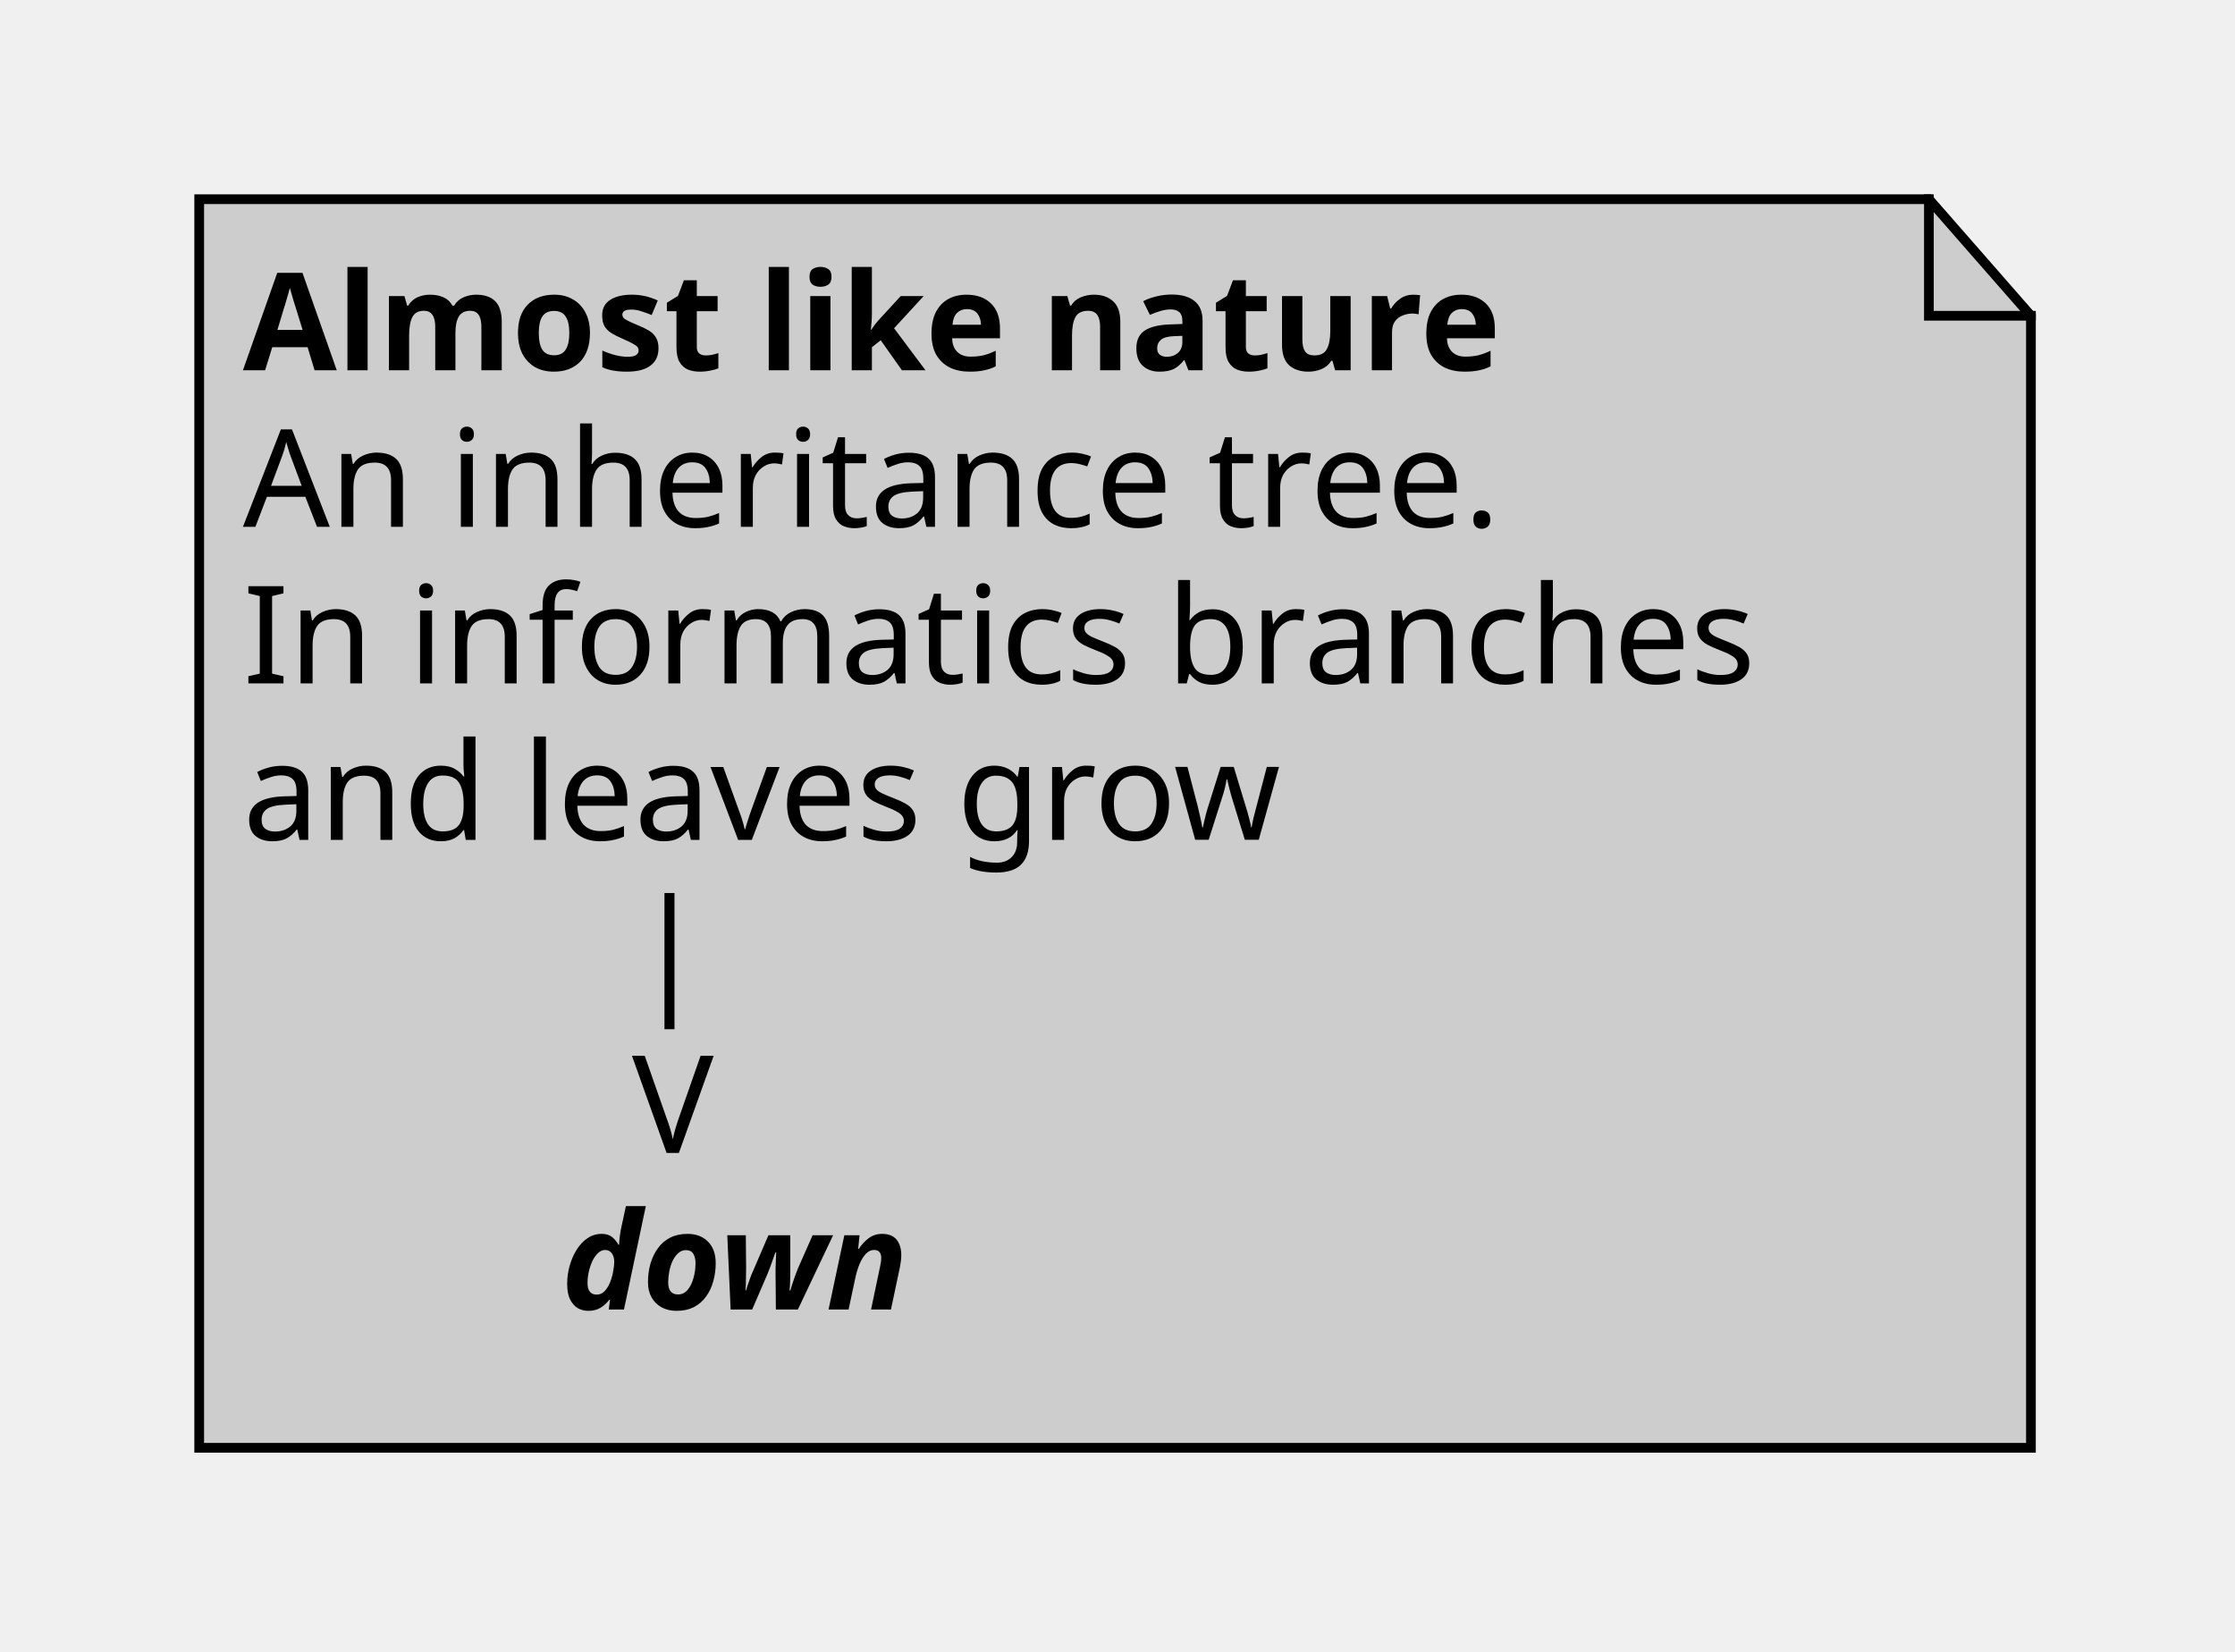
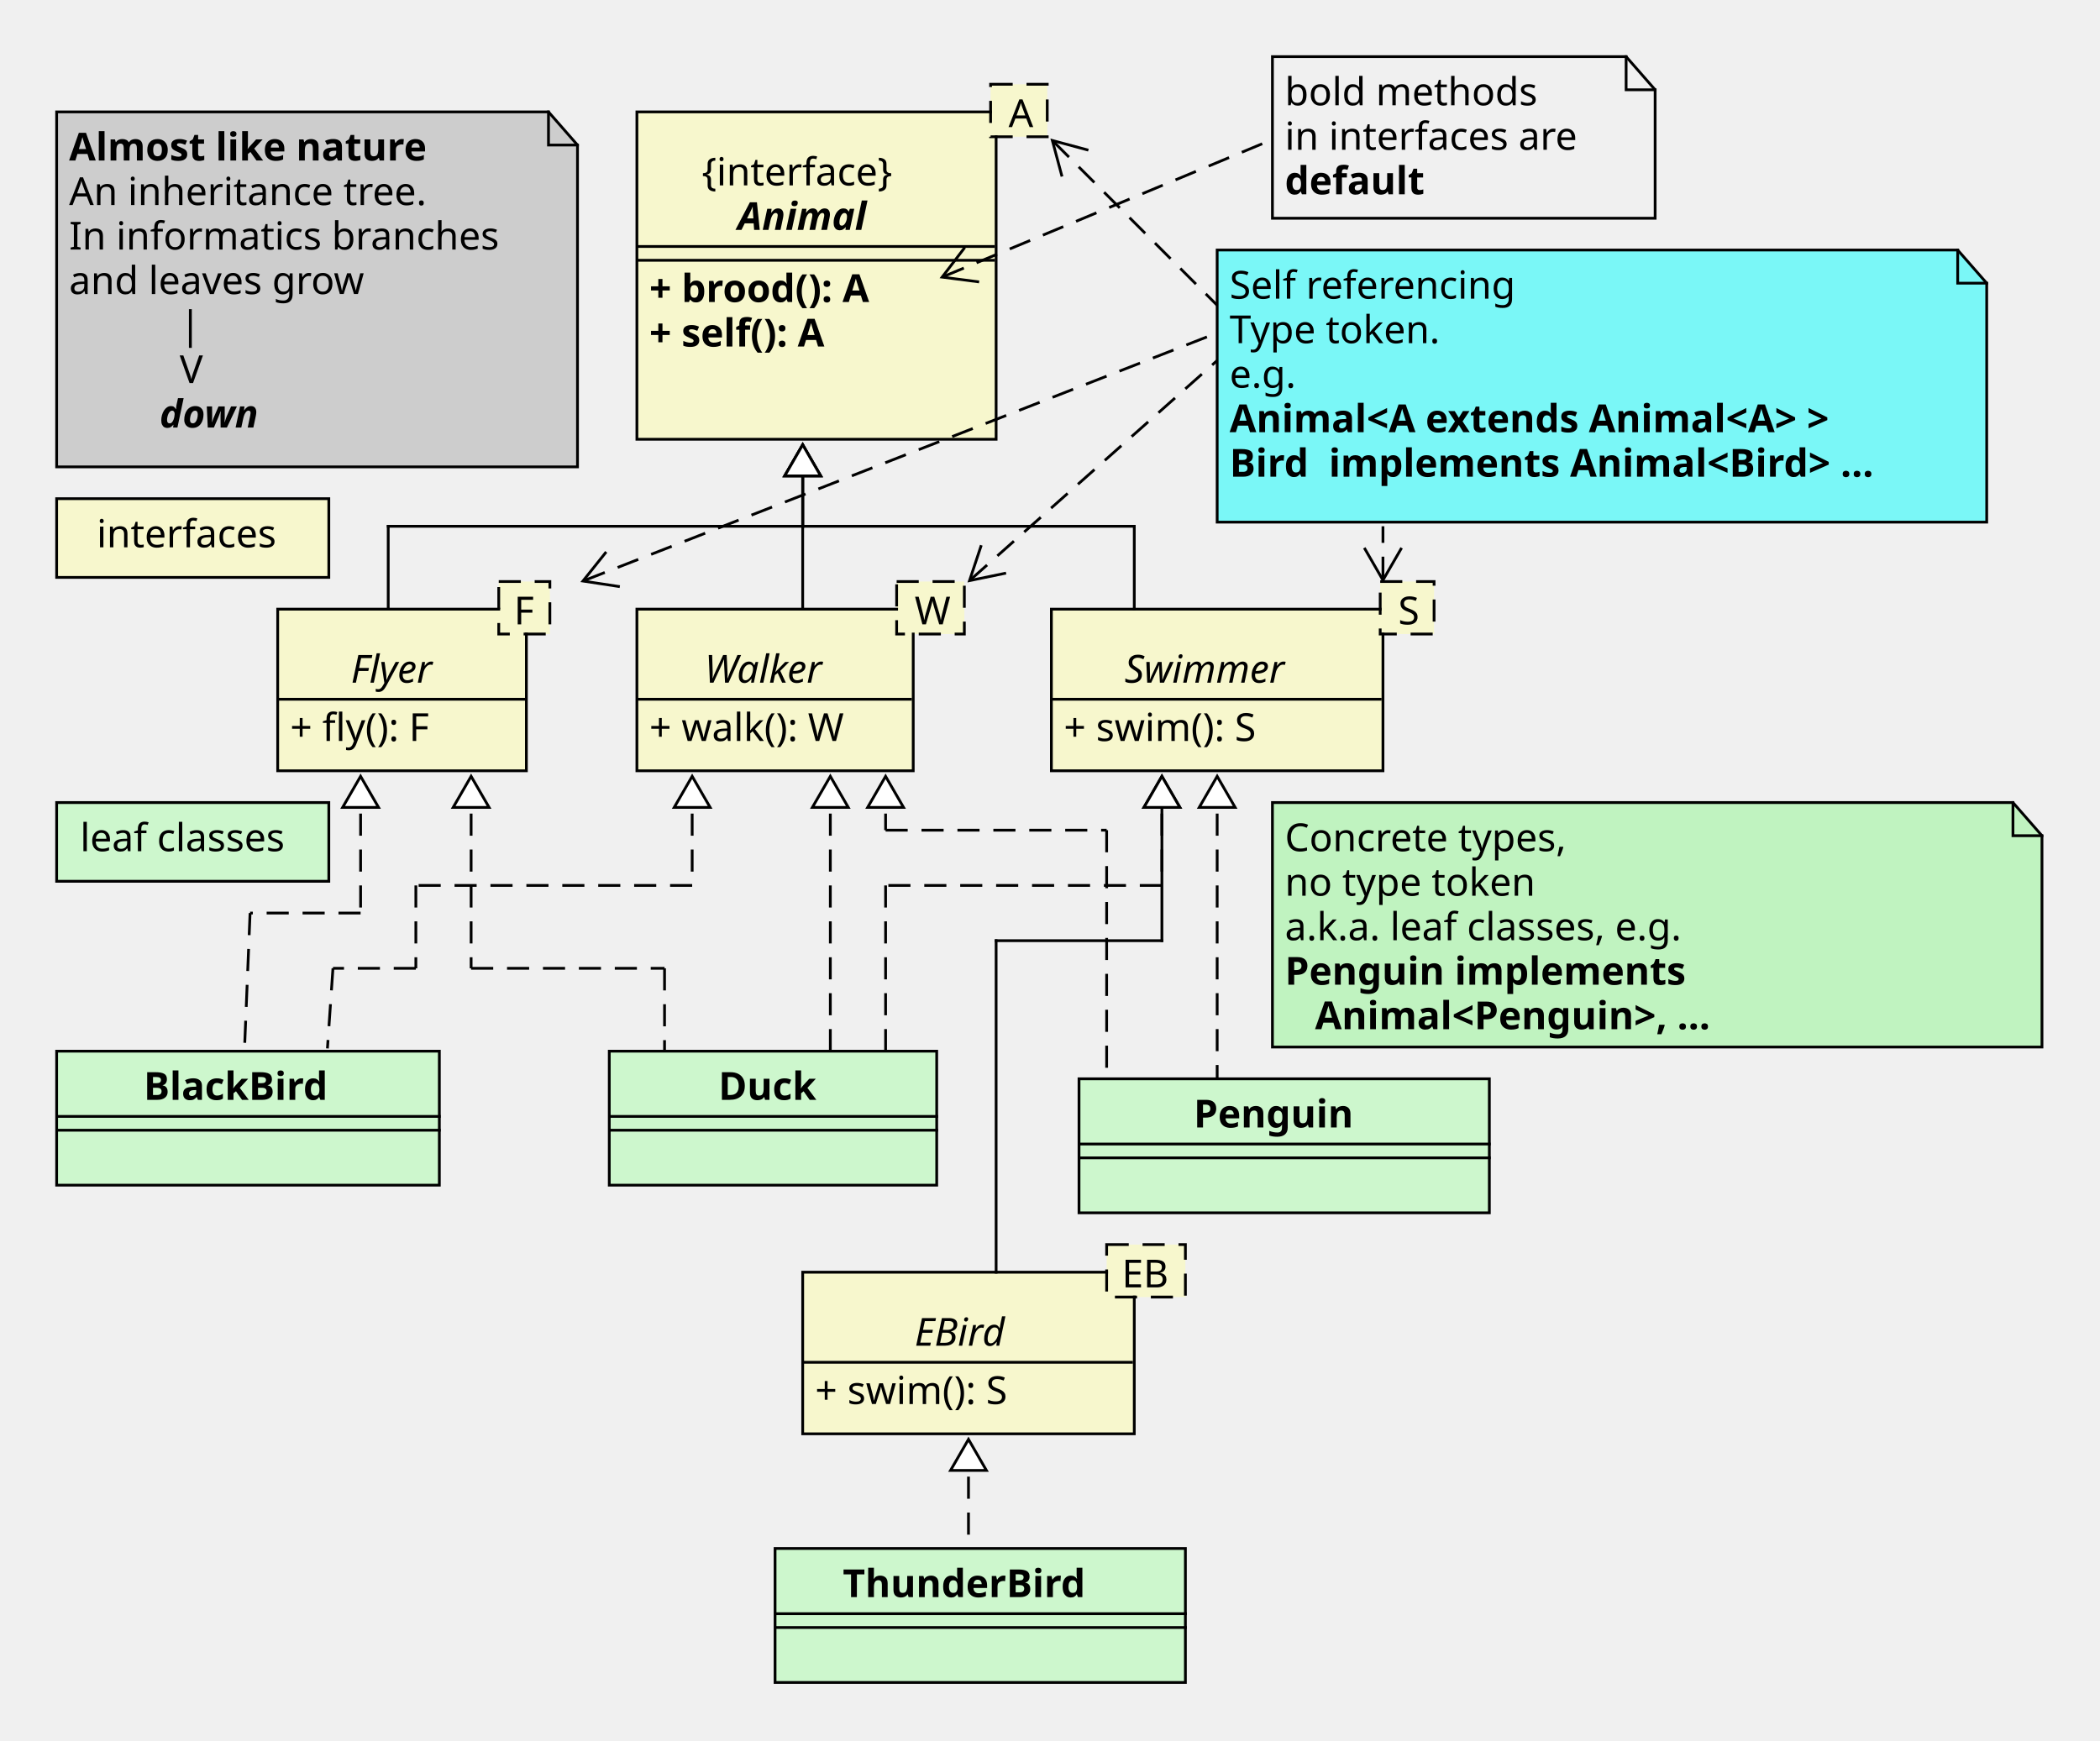
- <svg xmlns="http://www.w3.org/2000/svg" fill-opacity="1" color-rendering="auto" color-interpolation="auto" text-rendering="auto" stroke="black" stroke-linecap="square" width="230" stroke-miterlimit="10" shape-rendering="auto" stroke-opacity="1" fill="black" stroke-dasharray="none" font-weight="normal" stroke-width="1" viewBox="50 20 230 170" height="170" font-family="'Dialog'" font-style="normal" stroke-linejoin="miter" font-size="12px" stroke-dashoffset="0" image-rendering="auto">
+ <svg xmlns="http://www.w3.org/2000/svg" fill-opacity="1" color-rendering="auto" color-interpolation="auto" text-rendering="auto" stroke="black" stroke-linecap="square" width="760" stroke-miterlimit="10" shape-rendering="auto" stroke-opacity="1" fill="black" stroke-dasharray="none" font-weight="normal" stroke-width="1" viewBox="50 0 760 630" height="630" font-family="'Dialog'" font-style="normal" stroke-linejoin="miter" font-size="12px" stroke-dashoffset="0" image-rendering="auto">
  <defs id="genericDefs" />
  <g>
    <defs id="defs1">
      <clipPath clipPathUnits="userSpaceOnUse" id="clipPath1">
        <path d="M0 0 L2147483647 0 L2147483647 2147483647 L0 2147483647 L0 0 Z" />
      </clipPath>
      <clipPath clipPathUnits="userSpaceOnUse" id="clipPath2">
+         <path d="M0 0 L0 50 L150 50 L150 0 Z" />
+       </clipPath>
+       <clipPath clipPathUnits="userSpaceOnUse" id="clipPath3">
+         <path d="M0 0 L0 70 L140 70 L140 0 Z" />
+       </clipPath>
+       <clipPath clipPathUnits="userSpaceOnUse" id="clipPath4">
+         <path d="M0 0 L0 30 L100 30 L100 0 Z" />
+       </clipPath>
+       <clipPath clipPathUnits="userSpaceOnUse" id="clipPath5">
+         <path d="M0 0 L0 60 L140 60 L140 0 Z" />
+       </clipPath>
+       <clipPath clipPathUnits="userSpaceOnUse" id="clipPath6">
        <path d="M0 0 L0 130 L190 130 L190 0 Z" />
      </clipPath>
+       <clipPath clipPathUnits="userSpaceOnUse" id="clipPath7">
+         <path d="M0 0 L0 90 L280 90 L280 0 Z" />
+       </clipPath>
+       <clipPath clipPathUnits="userSpaceOnUse" id="clipPath8">
+         <path d="M0 0 L0 100 L280 100 L280 0 Z" />
+       </clipPath>
+       <clipPath clipPathUnits="userSpaceOnUse" id="clipPath9">
+         <path d="M0 0 L0 50 L120 50 L120 0 Z" />
+       </clipPath>
+       <clipPath clipPathUnits="userSpaceOnUse" id="clipPath10">
+         <path d="M0 0 L0 70 L100 70 L100 0 Z" />
+       </clipPath>
+       <clipPath clipPathUnits="userSpaceOnUse" id="clipPath11">
+         <path d="M0 0 L0 70 L120 70 L120 0 Z" />
+       </clipPath>
+       <clipPath clipPathUnits="userSpaceOnUse" id="clipPath12">
+         <path d="M0 0 L0 130 L150 130 L150 0 Z" />
+       </clipPath>
+       <clipPath clipPathUnits="userSpaceOnUse" id="clipPath13">
+         <path d="M0 0 L0 50 L140 50 L140 0 Z" />
+       </clipPath>
+       <clipPath clipPathUnits="userSpaceOnUse" id="clipPath14">
+         <path d="M0 0 L0 70 L30 70 L30 0 Z" />
+       </clipPath>
+       <clipPath clipPathUnits="userSpaceOnUse" id="clipPath15">
+         <path d="M0 0 L0 210 L90 210 L90 0 Z" />
+       </clipPath>
+       <clipPath clipPathUnits="userSpaceOnUse" id="clipPath16">
+         <path d="M0 0 L0 80 L150 80 L150 0 Z" />
+       </clipPath>
+       <clipPath clipPathUnits="userSpaceOnUse" id="clipPath17">
+         <path d="M0 0 L0 120 L260 120 L260 0 Z" />
+       </clipPath>
+       <clipPath clipPathUnits="userSpaceOnUse" id="clipPath18">
+         <path d="M0 0 L0 110 L120 110 L120 0 Z" />
+       </clipPath>
+       <clipPath clipPathUnits="userSpaceOnUse" id="clipPath19">
+         <path d="M0 0 L0 50 L30 50 L30 0 Z" />
+       </clipPath>
+       <clipPath clipPathUnits="userSpaceOnUse" id="clipPath20">
+         <path d="M0 0 L0 90 L90 90 L90 0 Z" />
+       </clipPath>
+       <clipPath clipPathUnits="userSpaceOnUse" id="clipPath21">
+         <path d="M0 0 L0 140 L110 140 L110 0 Z" />
+       </clipPath>
+       <clipPath clipPathUnits="userSpaceOnUse" id="clipPath22">
+         <path d="M0 0 L0 140 L30 140 L30 0 Z" />
+       </clipPath>
+       <clipPath clipPathUnits="userSpaceOnUse" id="clipPath23">
+         <path d="M0 0 L0 90 L150 90 L150 0 Z" />
+       </clipPath>
+       <clipPath clipPathUnits="userSpaceOnUse" id="clipPath24">
+         <path d="M0 0 L0 90 L30 90 L30 0 Z" />
+       </clipPath>
+       <clipPath clipPathUnits="userSpaceOnUse" id="clipPath25">
+         <path d="M0 0 L0 130 L100 130 L100 0 Z" />
+       </clipPath>
+       <clipPath clipPathUnits="userSpaceOnUse" id="clipPath26">
+         <path d="M0 0 L0 130 L30 130 L30 0 Z" />
+       </clipPath>
+       <clipPath clipPathUnits="userSpaceOnUse" id="clipPath27">
+         <path d="M0 0 L0 130 L130 130 L130 0 Z" />
+       </clipPath>
+       <clipPath clipPathUnits="userSpaceOnUse" id="clipPath28">
+         <path d="M0 0 L0 130 L80 130 L80 0 Z" />
+       </clipPath>
+       <clipPath clipPathUnits="userSpaceOnUse" id="clipPath29">
+         <path d="M0 0 L0 130 L170 130 L170 0 Z" />
+       </clipPath>
+       <clipPath clipPathUnits="userSpaceOnUse" id="clipPath30">
+         <path d="M0 0 L0 90 L180 90 L180 0 Z" />
+       </clipPath>
    </defs>
+     <g fill="rgb(170,255,170)" fill-opacity="0.49" transform="translate(330,560)" stroke-opacity="0.49" stroke="rgb(170,255,170)">
+       <rect x="0.5" width="148.5" height="48.5" y="0.5" clip-path="url(#clipPath2)" stroke="none" />
+     </g>
+     <g transform="translate(330,560)">
+       <rect fill="none" x="0.5" width="148.5" height="48.5" y="0.5" clip-path="url(#clipPath2)" />
+       <text x="25" font-size="14px" y="18.109" clip-path="url(#clipPath2)" font-family="sans-serif" stroke="none" font-weight="bold" xml:space="preserve">ThunderBird</text>
+       <path fill="none" d="M1 24.109 L149 24.109" clip-path="url(#clipPath2)" />
+       <path fill="none" d="M1 29.109 L149 29.109" clip-path="url(#clipPath2)" />
+     </g>
+     <g fill="rgb(255,255,170)" fill-opacity="0.49" transform="translate(340,450)" stroke-opacity="0.49" stroke="rgb(255,255,170)">
+       <path d="M0.5 10.5 L110.5 10.5 L110.5 0.5 L139 0.5 L139 19.5 L120.5 19.5 L120.5 69 L0.5 69 Z" stroke="none" clip-path="url(#clipPath3)" />
+     </g>
+     <g fill="rgb(255,255,255)" fill-opacity="0" transform="translate(340,450)" stroke-opacity="0" stroke="rgb(255,255,255)">
+       <path fill="none" d="M0.5 10.5 L110.5 10.5 L110.5 0.5 L139 0.5 L139 19.5 L120.5 19.5 L120.5 69 L0.5 69 Z" clip-path="url(#clipPath3)" />
+       <rect x="110.5" width="28.5" height="19" y="0.5" clip-path="url(#clipPath3)" stroke="none" />
+     </g>
+     <g stroke-dasharray="8,5" stroke-miterlimit="5" transform="translate(340,450)" stroke-linecap="butt">
+       <rect fill="none" x="110.5" width="28.5" height="19" y="0.5" clip-path="url(#clipPath3)" />
+       <path fill="none" stroke-miterlimit="10" stroke-dasharray="none" d="M110.5 10.5 L0.5 10.5 L0.5 69 L120.5 69 L120.5 19.5" clip-path="url(#clipPath3)" stroke-linecap="square" />
+     </g>
+     <g font-family="sans-serif" font-size="14px" transform="translate(340,450)">
+       <text x="116" xml:space="preserve" y="16" clip-path="url(#clipPath3)" stroke="none">EB</text>
+       <text font-style="italic" x="41" xml:space="preserve" y="37.109" clip-path="url(#clipPath3)" stroke="none">EBird</text>
+       <path fill="none" d="M1 43.109 L119.5 43.109" clip-path="url(#clipPath3)" />
+       <text x="5" xml:space="preserve" y="58.219" clip-path="url(#clipPath3)" stroke="none">+ swim(): S</text>
+     </g>
+     <g fill="rgb(170,255,170)" fill-opacity="0.49" transform="translate(70,290)" stroke-opacity="0.49" stroke="rgb(170,255,170)">
+       <rect x="0.5" width="98.5" height="28.5" y="0.5" clip-path="url(#clipPath4)" stroke="none" />
+     </g>
+     <g transform="translate(70,290)">
+       <rect fill="none" x="0.5" width="98.5" height="28.5" y="0.5" clip-path="url(#clipPath4)" />
+       <text x="9" font-size="14px" y="18.109" clip-path="url(#clipPath4)" font-family="sans-serif" stroke="none" xml:space="preserve">leaf classes</text>
+     </g>
+     <g fill="rgb(255,255,170)" fill-opacity="0.49" transform="translate(70,180)" stroke-opacity="0.49" stroke="rgb(255,255,170)">
+       <rect x="0.5" width="98.5" height="28.5" y="0.5" clip-path="url(#clipPath4)" stroke="none" />
+     </g>
+     <g transform="translate(70,180)">
+       <rect fill="none" x="0.5" width="98.5" height="28.5" y="0.5" clip-path="url(#clipPath4)" />
+       <text x="15" font-size="14px" y="18.109" clip-path="url(#clipPath4)" font-family="sans-serif" stroke="none" xml:space="preserve">interfaces</text>
+     </g>
+     <g fill="rgb(255,255,255)" fill-opacity="0" transform="translate(510,20)" stroke-opacity="0" stroke="rgb(255,255,255)">
+       <path d="M0.5 0.5 L128.5 0.5 L139 12.5 L139 59 L0.5 59 Z" stroke="none" clip-path="url(#clipPath5)" />
+     </g>
+     <g transform="translate(510,20)">
+       <path fill="none" d="M0.5 0.5 L128.5 0.5 L139 12.5 L139 59 L0.5 59 Z" clip-path="url(#clipPath5)" />
+       <path fill="none" d="M128.5 0.5 L128.5 12.5 L139 12.5" clip-path="url(#clipPath5)" />
+       <text x="5" font-size="14px" y="18.109" clip-path="url(#clipPath5)" font-family="sans-serif" stroke="none" xml:space="preserve">bold methods </text>
+       <text x="5" font-size="14px" y="34.219" clip-path="url(#clipPath5)" font-family="sans-serif" stroke="none" xml:space="preserve">in interfaces are </text>
+       <text x="5" font-size="14px" y="50.328" clip-path="url(#clipPath5)" font-family="sans-serif" stroke="none" font-weight="bold" xml:space="preserve">default</text>
+     </g>
    <g fill="rgb(170,170,170)" fill-opacity="0.49" transform="translate(70,40)" stroke-opacity="0.49" stroke="rgb(170,170,170)">
-       <path d="M0.5 0.5 L178.5 0.5 L189 12.5 L189 129 L0.5 129 Z" stroke="none" clip-path="url(#clipPath2)" />
+       <path d="M0.5 0.5 L178.5 0.5 L189 12.5 L189 129 L0.5 129 Z" stroke="none" clip-path="url(#clipPath6)" />
    </g>
    <g transform="translate(70,40)">
-       <path fill="none" d="M0.5 0.5 L178.5 0.5 L189 12.5 L189 129 L0.5 129 Z" clip-path="url(#clipPath2)" />
-       <path fill="none" d="M178.5 0.5 L178.5 12.5 L189 12.5" clip-path="url(#clipPath2)" />
-       <text x="5" font-size="14px" y="18.109" clip-path="url(#clipPath2)" font-family="sans-serif" stroke="none" font-weight="bold" xml:space="preserve">Almost like nature</text>
-       <text x="5" font-size="14px" y="34.219" clip-path="url(#clipPath2)" font-family="sans-serif" stroke="none" xml:space="preserve">An inheritance tree.</text>
-       <text x="5" font-size="14px" y="50.328" clip-path="url(#clipPath2)" font-family="sans-serif" stroke="none" xml:space="preserve">In informatics branches</text>
-       <text x="5" font-size="14px" y="66.438" clip-path="url(#clipPath2)" font-family="sans-serif" stroke="none" xml:space="preserve">and leaves grow</text>
-       <text x="5" font-size="14px" y="82.547" clip-path="url(#clipPath2)" font-family="sans-serif" stroke="none" xml:space="preserve">           |</text>
-       <text x="5" font-size="14px" y="98.656" clip-path="url(#clipPath2)" font-family="sans-serif" stroke="none" xml:space="preserve">           V</text>
+       <path fill="none" d="M0.5 0.5 L178.5 0.5 L189 12.5 L189 129 L0.5 129 Z" clip-path="url(#clipPath6)" />
+       <path fill="none" d="M178.5 0.5 L178.5 12.5 L189 12.5" clip-path="url(#clipPath6)" />
+       <text x="5" font-size="14px" y="18.109" clip-path="url(#clipPath6)" font-family="sans-serif" stroke="none" font-weight="bold" xml:space="preserve">Almost like nature</text>
+       <text x="5" font-size="14px" y="34.219" clip-path="url(#clipPath6)" font-family="sans-serif" stroke="none" xml:space="preserve">An inheritance tree.</text>
+       <text x="5" font-size="14px" y="50.328" clip-path="url(#clipPath6)" font-family="sans-serif" stroke="none" xml:space="preserve">In informatics branches</text>
+       <text x="5" font-size="14px" y="66.438" clip-path="url(#clipPath6)" font-family="sans-serif" stroke="none" xml:space="preserve">and leaves grow</text>
+       <text x="5" font-size="14px" y="82.547" clip-path="url(#clipPath6)" font-family="sans-serif" stroke="none" xml:space="preserve">           |</text>
+       <text x="5" font-size="14px" y="98.656" clip-path="url(#clipPath6)" font-family="sans-serif" stroke="none" xml:space="preserve">           V</text>
    </g>
    <g font-style="italic" font-size="14px" font-weight="bold" font-family="sans-serif" transform="translate(70,40)">
-       <text x="5" xml:space="preserve" y="114.766" clip-path="url(#clipPath2)" stroke="none">         down</text>
+       <text x="5" xml:space="preserve" y="114.766" clip-path="url(#clipPath6)" stroke="none">         down</text>
+     </g>
+     <g fill="rgb(0,255,0)" fill-opacity="0.2" transform="translate(510,290)" stroke-opacity="0.2" stroke="rgb(0,255,0)">
+       <path d="M0.5 0.5 L268.5 0.5 L279 12.5 L279 89 L0.5 89 Z" stroke="none" clip-path="url(#clipPath7)" />
+     </g>
+     <g transform="translate(510,290)">
+       <path fill="none" d="M0.5 0.5 L268.5 0.5 L279 12.5 L279 89 L0.5 89 Z" clip-path="url(#clipPath7)" />
+       <path fill="none" d="M268.5 0.5 L268.5 12.5 L279 12.5" clip-path="url(#clipPath7)" />
+       <text x="5" font-size="14px" y="18.109" clip-path="url(#clipPath7)" font-family="sans-serif" stroke="none" xml:space="preserve">Concrete types, </text>
+       <text x="5" font-size="14px" y="34.219" clip-path="url(#clipPath7)" font-family="sans-serif" stroke="none" xml:space="preserve">no type token </text>
+       <text x="5" font-size="14px" y="50.328" clip-path="url(#clipPath7)" font-family="sans-serif" stroke="none" xml:space="preserve">a.k.a. leaf classes, e.g.</text>
+       <text x="5" font-size="14px" y="66.438" clip-path="url(#clipPath7)" font-family="sans-serif" stroke="none" font-weight="bold" xml:space="preserve">Penguin implements</text>
+       <text x="5" font-size="14px" y="82.547" clip-path="url(#clipPath7)" font-family="sans-serif" stroke="none" font-weight="bold" xml:space="preserve">   Animal&lt;Penguin&gt;, ...</text>
+     </g>
+     <g fill="rgb(0,255,255)" fill-opacity="0.49" transform="translate(490,90)" stroke-opacity="0.49" stroke="rgb(0,255,255)">
+       <path d="M0.5 0.5 L268.5 0.5 L279 12.5 L279 99 L0.5 99 Z" stroke="none" clip-path="url(#clipPath8)" />
+     </g>
+     <g transform="translate(490,90)">
+       <path fill="none" d="M0.5 0.5 L268.5 0.5 L279 12.5 L279 99 L0.5 99 Z" clip-path="url(#clipPath8)" />
+       <path fill="none" d="M268.5 0.5 L268.5 12.5 L279 12.5" clip-path="url(#clipPath8)" />
+       <text x="5" font-size="14px" y="18.109" clip-path="url(#clipPath8)" font-family="sans-serif" stroke="none" xml:space="preserve">Self referencing</text>
+       <text x="5" font-size="14px" y="34.219" clip-path="url(#clipPath8)" font-family="sans-serif" stroke="none" xml:space="preserve">Type token.</text>
+       <text x="5" font-size="14px" y="50.328" clip-path="url(#clipPath8)" font-family="sans-serif" stroke="none" xml:space="preserve">e.g. </text>
+       <text x="5" font-size="14px" y="66.438" clip-path="url(#clipPath8)" font-family="sans-serif" stroke="none" font-weight="bold" xml:space="preserve">Animal&lt;A extends Animal&lt;A&gt; &gt;</text>
+       <text x="5" font-size="14px" y="82.547" clip-path="url(#clipPath8)" font-family="sans-serif" stroke="none" font-weight="bold" xml:space="preserve">Bird  implements Animal&lt;Bird&gt; ...</text>
+     </g>
+     <g fill="rgb(170,255,170)" fill-opacity="0.49" transform="translate(440,390)" stroke-opacity="0.49" stroke="rgb(170,255,170)">
+       <rect x="0.5" width="148.5" height="48.5" y="0.5" clip-path="url(#clipPath2)" stroke="none" />
+     </g>
+     <g transform="translate(440,390)">
+       <rect fill="none" x="0.5" width="148.5" height="48.5" y="0.5" clip-path="url(#clipPath2)" />
+       <text x="42" font-size="14px" y="18.109" clip-path="url(#clipPath2)" font-family="sans-serif" stroke="none" font-weight="bold" xml:space="preserve">Penguin</text>
+       <path fill="none" d="M1 24.109 L149 24.109" clip-path="url(#clipPath2)" />
+       <path fill="none" d="M1 29.109 L149 29.109" clip-path="url(#clipPath2)" />
+     </g>
+     <g fill="rgb(170,255,170)" fill-opacity="0.49" transform="translate(270,380)" stroke-opacity="0.49" stroke="rgb(170,255,170)">
+       <rect x="0.5" width="118.5" height="48.5" y="0.5" clip-path="url(#clipPath9)" stroke="none" />
+     </g>
+     <g transform="translate(270,380)">
+       <rect fill="none" x="0.5" width="118.5" height="48.5" y="0.5" clip-path="url(#clipPath9)" />
+       <text x="40" font-size="14px" y="18.109" clip-path="url(#clipPath9)" font-family="sans-serif" stroke="none" font-weight="bold" xml:space="preserve">Duck</text>
+       <path fill="none" d="M1 24.109 L119 24.109" clip-path="url(#clipPath9)" />
+       <path fill="none" d="M1 29.109 L119 29.109" clip-path="url(#clipPath9)" />
+     </g>
+     <g fill="rgb(255,255,170)" fill-opacity="0.49" transform="translate(430,210)" stroke-opacity="0.49" stroke="rgb(255,255,170)">
+       <path d="M0.5 10.5 L119.5 10.5 L119.5 0.5 L139 0.5 L139 19.5 L120.5 19.5 L120.5 69 L0.5 69 Z" stroke="none" clip-path="url(#clipPath3)" />
+     </g>
+     <g fill="rgb(255,255,255)" fill-opacity="0" transform="translate(430,210)" stroke-opacity="0" stroke="rgb(255,255,255)">
+       <path fill="none" d="M0.5 10.5 L119.5 10.5 L119.5 0.5 L139 0.5 L139 19.5 L120.5 19.5 L120.5 69 L0.5 69 Z" clip-path="url(#clipPath3)" />
+       <rect x="119.5" width="19.5" height="19" y="0.5" clip-path="url(#clipPath3)" stroke="none" />
+     </g>
+     <g stroke-dasharray="8,5" stroke-miterlimit="5" transform="translate(430,210)" stroke-linecap="butt">
+       <rect fill="none" x="119.5" width="19.5" height="19" y="0.5" clip-path="url(#clipPath3)" />
+       <path fill="none" stroke-miterlimit="10" stroke-dasharray="none" d="M119.5 10.5 L0.5 10.5 L0.5 69 L120.5 69 L120.5 19.5" clip-path="url(#clipPath3)" stroke-linecap="square" />
+     </g>
+     <g font-family="sans-serif" font-size="14px" transform="translate(430,210)">
+       <text x="126" xml:space="preserve" y="16" clip-path="url(#clipPath3)" stroke="none">S</text>
+       <text font-style="italic" x="27" xml:space="preserve" y="37.109" clip-path="url(#clipPath3)" stroke="none">Swimmer</text>
+       <path fill="none" d="M1 43.109 L119.5 43.109" clip-path="url(#clipPath3)" />
+       <text x="5" xml:space="preserve" y="58.219" clip-path="url(#clipPath3)" stroke="none">+ swim(): S</text>
+     </g>
+     <g fill="rgb(255,255,170)" fill-opacity="0.49" transform="translate(150,210)" stroke-opacity="0.49" stroke="rgb(255,255,170)">
+       <path d="M0.5 10.5 L80.5 10.5 L80.5 0.5 L99 0.5 L99 19.5 L90.5 19.5 L90.5 69 L0.5 69 Z" stroke="none" clip-path="url(#clipPath10)" />
+     </g>
+     <g fill="rgb(255,255,255)" fill-opacity="0" transform="translate(150,210)" stroke-opacity="0" stroke="rgb(255,255,255)">
+       <path fill="none" d="M0.5 10.5 L80.5 10.5 L80.5 0.5 L99 0.5 L99 19.5 L90.5 19.5 L90.5 69 L0.5 69 Z" clip-path="url(#clipPath10)" />
+       <rect x="80.5" width="18.5" height="19" y="0.5" clip-path="url(#clipPath10)" stroke="none" />
+     </g>
+     <g stroke-dasharray="8,5" stroke-miterlimit="5" transform="translate(150,210)" stroke-linecap="butt">
+       <rect fill="none" x="80.5" width="18.5" height="19" y="0.5" clip-path="url(#clipPath10)" />
+       <path fill="none" stroke-miterlimit="10" stroke-dasharray="none" d="M80.5 10.5 L0.5 10.5 L0.5 69 L90.5 69 L90.5 19.5" clip-path="url(#clipPath10)" stroke-linecap="square" />
+     </g>
+     <g font-family="sans-serif" font-size="14px" transform="translate(150,210)">
+       <text x="86" xml:space="preserve" y="16" clip-path="url(#clipPath10)" stroke="none">F</text>
+       <text font-style="italic" x="27" xml:space="preserve" y="37.109" clip-path="url(#clipPath10)" stroke="none">Flyer</text>
+       <path fill="none" d="M1 43.109 L89.5 43.109" clip-path="url(#clipPath10)" />
+       <text x="5" xml:space="preserve" y="58.219" clip-path="url(#clipPath10)" stroke="none">+ fly(): F</text>
+     </g>
+     <g fill="rgb(255,255,170)" fill-opacity="0.49" transform="translate(280,210)" stroke-opacity="0.49" stroke="rgb(255,255,170)">
+       <path d="M0.5 10.5 L94.5 10.5 L94.5 0.5 L119 0.5 L119 19.5 L100.5 19.5 L100.5 69 L0.5 69 Z" stroke="none" clip-path="url(#clipPath11)" />
+     </g>
+     <g fill="rgb(255,255,255)" fill-opacity="0" transform="translate(280,210)" stroke-opacity="0" stroke="rgb(255,255,255)">
+       <path fill="none" d="M0.5 10.5 L94.5 10.5 L94.5 0.5 L119 0.5 L119 19.5 L100.5 19.5 L100.5 69 L0.5 69 Z" clip-path="url(#clipPath11)" />
+       <rect x="94.5" width="24.5" height="19" y="0.5" clip-path="url(#clipPath11)" stroke="none" />
+     </g>
+     <g stroke-dasharray="8,5" stroke-miterlimit="5" transform="translate(280,210)" stroke-linecap="butt">
+       <rect fill="none" x="94.5" width="24.5" height="19" y="0.5" clip-path="url(#clipPath11)" />
+       <path fill="none" stroke-miterlimit="10" stroke-dasharray="none" d="M94.5 10.5 L0.5 10.5 L0.5 69 L100.5 69 L100.5 19.5" clip-path="url(#clipPath11)" stroke-linecap="square" />
+     </g>
+     <g font-family="sans-serif" font-size="14px" transform="translate(280,210)">
+       <text x="101" xml:space="preserve" y="16" clip-path="url(#clipPath11)" stroke="none">W</text>
+       <text font-style="italic" x="25" xml:space="preserve" y="37.109" clip-path="url(#clipPath11)" stroke="none">Walker</text>
+       <path fill="none" d="M1 43.109 L99.5 43.109" clip-path="url(#clipPath11)" />
+       <text x="5" xml:space="preserve" y="58.219" clip-path="url(#clipPath11)" stroke="none">+ walk(): W</text>
+     </g>
+     <g fill="rgb(255,255,170)" fill-opacity="0.49" transform="translate(280,30)" stroke-opacity="0.49" stroke="rgb(255,255,170)">
+       <path d="M0.5 10.5 L128.5 10.5 L128.5 0.5 L149 0.5 L149 19.5 L130.5 19.5 L130.5 129 L0.5 129 Z" stroke="none" clip-path="url(#clipPath12)" />
+     </g>
+     <g fill="rgb(255,255,255)" fill-opacity="0" transform="translate(280,30)" stroke-opacity="0" stroke="rgb(255,255,255)">
+       <path fill="none" d="M0.5 10.5 L128.5 10.5 L128.5 0.5 L149 0.5 L149 19.5 L130.5 19.5 L130.5 129 L0.5 129 Z" clip-path="url(#clipPath12)" />
+       <rect x="128.5" width="20.5" height="19" y="0.5" clip-path="url(#clipPath12)" stroke="none" />
+     </g>
+     <g stroke-dasharray="8,5" stroke-miterlimit="5" transform="translate(280,30)" stroke-linecap="butt">
+       <rect fill="none" x="128.5" width="20.5" height="19" y="0.5" clip-path="url(#clipPath12)" />
+       <path fill="none" stroke-miterlimit="10" stroke-dasharray="none" d="M128.5 10.5 L0.5 10.5 L0.5 129 L130.5 129 L130.5 19.5" clip-path="url(#clipPath12)" stroke-linecap="square" />
+     </g>
+     <g font-family="sans-serif" font-size="14px" transform="translate(280,30)">
+       <text x="135" xml:space="preserve" y="16" clip-path="url(#clipPath12)" stroke="none">A</text>
+       <text x="24" xml:space="preserve" y="37.109" clip-path="url(#clipPath12)" stroke="none">{interface}</text>
+       <text x="37" y="53.219" clip-path="url(#clipPath12)" font-style="italic" stroke="none" font-weight="bold" xml:space="preserve">Animal</text>
+       <path fill="none" d="M1 59.219 L129.5 59.219" clip-path="url(#clipPath12)" />
+       <path fill="none" d="M1 64.219 L129.5 64.219" clip-path="url(#clipPath12)" />
+       <text x="5" xml:space="preserve" y="79.328" clip-path="url(#clipPath12)" font-weight="bold" stroke="none">+ brood(): A</text>
+       <text x="5" xml:space="preserve" y="95.438" clip-path="url(#clipPath12)" font-weight="bold" stroke="none">+ self(): A</text>
+     </g>
+     <g fill="rgb(170,255,170)" fill-opacity="0.49" transform="translate(70,380)" stroke-opacity="0.49" stroke="rgb(170,255,170)">
+       <rect x="0.5" width="138.5" height="48.5" y="0.5" clip-path="url(#clipPath13)" stroke="none" />
+     </g>
+     <g transform="translate(70,380)">
+       <rect fill="none" x="0.5" width="138.5" height="48.5" y="0.5" clip-path="url(#clipPath13)" />
+       <text x="32" font-size="14px" y="18.109" clip-path="url(#clipPath13)" font-family="sans-serif" stroke="none" font-weight="bold" xml:space="preserve">BlackBird</text>
+       <path fill="none" d="M1 24.109 L139 24.109" clip-path="url(#clipPath13)" />
+       <path fill="none" d="M1 29.109 L139 29.109" clip-path="url(#clipPath13)" />
+       <text x="5" font-size="14px" y="44.219" clip-path="url(#clipPath13)" font-family="sans-serif" stroke="none" xml:space="preserve"> </text>
+     </g>
+     <g stroke-dasharray="8,5" stroke-miterlimit="5" transform="translate(390,510)" stroke-linecap="butt">
+       <path fill="none" d="M10.5 11.5 L10.5 50.5" clip-path="url(#clipPath14)" />
+       <path fill="white" d="M4 22.258 L10.5 11 L17 22.258 Z" clip-path="url(#clipPath14)" stroke="none" />
+       <path fill="none" stroke-miterlimit="10" stroke-dasharray="none" d="M4 22.258 L10.5 11 L17 22.258 Z" clip-path="url(#clipPath14)" stroke-linecap="square" />
+     </g>
+     <g transform="translate(400,270)">
+       <path fill="none" d="M70.5 11.5 L70.5 70.5" clip-path="url(#clipPath15)" />
+       <path fill="none" d="M70.5 70.5 L10.5 70.5" clip-path="url(#clipPath15)" />
+       <path fill="none" d="M10.5 70.5 L10.5 190.5" clip-path="url(#clipPath15)" />
+       <path fill="white" d="M64 22.258 L70.5 11 L77 22.258 Z" clip-path="url(#clipPath15)" stroke="none" />
+       <path fill="none" d="M64 22.258 L70.5 11 L77 22.258 Z" clip-path="url(#clipPath15)" />
+     </g>
+     <g stroke-dasharray="8,5" stroke-miterlimit="5" transform="translate(380,40)" stroke-linecap="butt">
+       <path fill="none" d="M11.423 60.115 L130.5 10.5" clip-path="url(#clipPath16)" />
+       <path fill="none" stroke-miterlimit="10" stroke-dasharray="none" d="M23.854 61.978 L10.961 60.308 L18.854 49.978" clip-path="url(#clipPath16)" stroke-linecap="square" />
+     </g>
+     <g stroke-dasharray="8,5" stroke-miterlimit="5" transform="translate(250,110)" stroke-linecap="butt">
+       <path fill="none" d="M11.431 100.136 L240.5 10.5" clip-path="url(#clipPath17)" />
+       <path fill="none" stroke-miterlimit="10" stroke-dasharray="none" d="M23.819 102.268 L10.966 100.318 L19.081 90.162" clip-path="url(#clipPath17)" stroke-linecap="square" />
+     </g>
+     <g stroke-dasharray="8,5" stroke-miterlimit="5" transform="translate(390,120)" stroke-linecap="butt">
+       <path fill="none" d="M11.247 89.836 L100.5 10.5" clip-path="url(#clipPath18)" />
+       <path fill="none" stroke-miterlimit="10" stroke-dasharray="none" d="M23.607 87.546 L10.874 90.168 L14.97 77.83" clip-path="url(#clipPath18)" stroke-linecap="square" />
+     </g>
+     <g stroke-dasharray="8,5" stroke-miterlimit="5" transform="translate(540,180)" stroke-linecap="butt">
+       <path fill="none" d="M10.5 29.5 L10.5 10.5" clip-path="url(#clipPath19)" />
+       <path fill="none" stroke-miterlimit="10" stroke-dasharray="none" d="M17 18.742 L10.5 30 L4 18.742" clip-path="url(#clipPath19)" stroke-linecap="square" />
+     </g>
+     <g stroke-dasharray="8,5" stroke-miterlimit="5" transform="translate(420,40)" stroke-linecap="butt">
+       <path fill="none" d="M11.207 11.207 L70.5 70.5" clip-path="url(#clipPath20)" />
+       <path fill="none" stroke-miterlimit="10" stroke-dasharray="none" d="M14.218 23.411 L10.854 10.854 L23.411 14.218" clip-path="url(#clipPath20)" stroke-linecap="square" />
+     </g>
+     <g stroke-dasharray="8,5" stroke-miterlimit="5" transform="translate(360,270)" stroke-linecap="butt">
+       <path fill="none" d="M10.5 11.5 L10.5 30.5" clip-path="url(#clipPath21)" />
+       <path fill="none" d="M10.5 30.5 L90.5 30.5" clip-path="url(#clipPath21)" />
+       <path fill="none" d="M90.5 30.5 L90.5 120.5" clip-path="url(#clipPath21)" />
+       <path fill="white" d="M4 22.258 L10.5 11 L17 22.258 Z" clip-path="url(#clipPath21)" stroke="none" />
+       <path fill="none" stroke-miterlimit="10" stroke-dasharray="none" d="M4 22.258 L10.5 11 L17 22.258 Z" clip-path="url(#clipPath21)" stroke-linecap="square" />
+     </g>
+     <g stroke-dasharray="8,5" stroke-miterlimit="5" transform="translate(480,270)" stroke-linecap="butt">
+       <path fill="none" d="M10.5 11.5 L10.5 120.5" clip-path="url(#clipPath22)" />
+       <path fill="white" d="M4 22.258 L10.5 11 L17 22.258 Z" clip-path="url(#clipPath22)" stroke="none" />
+       <path fill="none" stroke-miterlimit="10" stroke-dasharray="none" d="M4 22.258 L10.5 11 L17 22.258 Z" clip-path="url(#clipPath22)" stroke-linecap="square" />
+     </g>
+     <g transform="translate(330,150)">
+       <path fill="none" d="M10.5 11.5 L10.5 40.5" clip-path="url(#clipPath23)" />
+       <path fill="none" d="M10.5 40.5 L130.5 40.5" clip-path="url(#clipPath23)" />
+       <path fill="none" d="M130.5 40.5 L130.5 70.5" clip-path="url(#clipPath23)" />
+       <path fill="white" d="M4 22.258 L10.5 11 L17 22.258 Z" clip-path="url(#clipPath23)" stroke="none" />
+       <path fill="none" d="M4 22.258 L10.5 11 L17 22.258 Z" clip-path="url(#clipPath23)" />
+     </g>
+     <g transform="translate(330,150)">
+       <path fill="none" d="M10.5 11.5 L10.5 70.5" clip-path="url(#clipPath24)" />
+       <path fill="white" d="M4 22.258 L10.5 11 L17 22.258 Z" clip-path="url(#clipPath24)" stroke="none" />
+       <path fill="none" d="M4 22.258 L10.5 11 L17 22.258 Z" clip-path="url(#clipPath24)" />
+     </g>
+     <g stroke-dasharray="8,5" stroke-miterlimit="5" transform="translate(210,270)" stroke-linecap="butt">
+       <path fill="none" d="M10.5 11.5 L10.5 80.5" clip-path="url(#clipPath25)" />
+       <path fill="none" d="M10.5 80.5 L80.5 80.5" clip-path="url(#clipPath25)" />
+       <path fill="none" d="M80.5 80.5 L80.5 110.5" clip-path="url(#clipPath25)" />
+       <path fill="white" d="M4 22.258 L10.5 11 L17 22.258 Z" clip-path="url(#clipPath25)" stroke="none" />
+       <path fill="none" stroke-miterlimit="10" stroke-dasharray="none" d="M4 22.258 L10.5 11 L17 22.258 Z" clip-path="url(#clipPath25)" stroke-linecap="square" />
+     </g>
+     <g stroke-dasharray="8,5" stroke-miterlimit="5" transform="translate(340,270)" stroke-linecap="butt">
+       <path fill="none" d="M10.5 11.5 L10.5 110.5" clip-path="url(#clipPath26)" />
+       <path fill="white" d="M4 22.258 L10.5 11 L17 22.258 Z" clip-path="url(#clipPath26)" stroke="none" />
+       <path fill="none" stroke-miterlimit="10" stroke-dasharray="none" d="M4 22.258 L10.5 11 L17 22.258 Z" clip-path="url(#clipPath26)" stroke-linecap="square" />
+     </g>
+     <g stroke-dasharray="8,5" stroke-miterlimit="5" transform="translate(360,270)" stroke-linecap="butt">
+       <path fill="none" d="M110.5 11.5 L110.5 50.5" clip-path="url(#clipPath27)" />
+       <path fill="none" d="M110.5 50.5 L10.5 50.5" clip-path="url(#clipPath27)" />
+       <path fill="none" d="M10.5 50.5 L10.5 110.5" clip-path="url(#clipPath27)" />
+       <path fill="white" d="M104 22.258 L110.5 11 L117 22.258 Z" clip-path="url(#clipPath27)" stroke="none" />
+       <path fill="none" stroke-miterlimit="10" stroke-dasharray="none" d="M104 22.258 L110.5 11 L117 22.258 Z" clip-path="url(#clipPath27)" stroke-linecap="square" />
+     </g>
+     <g stroke-dasharray="8,5" stroke-miterlimit="5" transform="translate(120,270)" stroke-linecap="butt">
+       <path fill="none" d="M60.5 11.5 L60.5 60.5" clip-path="url(#clipPath28)" />
+       <path fill="none" d="M60.5 60.5 L20.5 60.5" clip-path="url(#clipPath28)" />
+       <path fill="none" d="M20.5 60.5 L18.5 109.5" clip-path="url(#clipPath28)" />
+       <path fill="white" d="M54 22.258 L60.5 11 L67 22.258 Z" clip-path="url(#clipPath28)" stroke="none" />
+       <path fill="none" stroke-miterlimit="10" stroke-dasharray="none" d="M54 22.258 L60.5 11 L67 22.258 Z" clip-path="url(#clipPath28)" stroke-linecap="square" />
+     </g>
+     <g stroke-dasharray="8,5" stroke-miterlimit="5" transform="translate(150,270)" stroke-linecap="butt">
+       <path fill="none" d="M150.5 11.5 L150.5 50.5" clip-path="url(#clipPath29)" />
+       <path fill="none" d="M150.5 50.5 L50.5 50.5" clip-path="url(#clipPath29)" />
+       <path fill="none" d="M50.5 50.5 L50.5 80.5" clip-path="url(#clipPath29)" />
+       <path fill="none" d="M50.5 80.5 L20.5 80.5" clip-path="url(#clipPath29)" />
+       <path fill="none" d="M20.5 80.5 L18.5 109.5" clip-path="url(#clipPath29)" />
+       <path fill="white" d="M144 22.258 L150.5 11 L157 22.258 Z" clip-path="url(#clipPath29)" stroke="none" />
+       <path fill="none" stroke-miterlimit="10" stroke-dasharray="none" d="M144 22.258 L150.5 11 L157 22.258 Z" clip-path="url(#clipPath29)" stroke-linecap="square" />
+     </g>
+     <g transform="translate(180,150)">
+       <path fill="none" d="M160.5 11.5 L160.5 40.5" clip-path="url(#clipPath30)" />
+       <path fill="none" d="M160.5 40.5 L10.5 40.5" clip-path="url(#clipPath30)" />
+       <path fill="none" d="M10.5 40.5 L10.5 70.5" clip-path="url(#clipPath30)" />
+       <path fill="white" d="M154 22.258 L160.5 11 L167 22.258 Z" clip-path="url(#clipPath30)" stroke="none" />
+       <path fill="none" d="M154 22.258 L160.5 11 L167 22.258 Z" clip-path="url(#clipPath30)" />
    </g>
  </g>
</svg>
